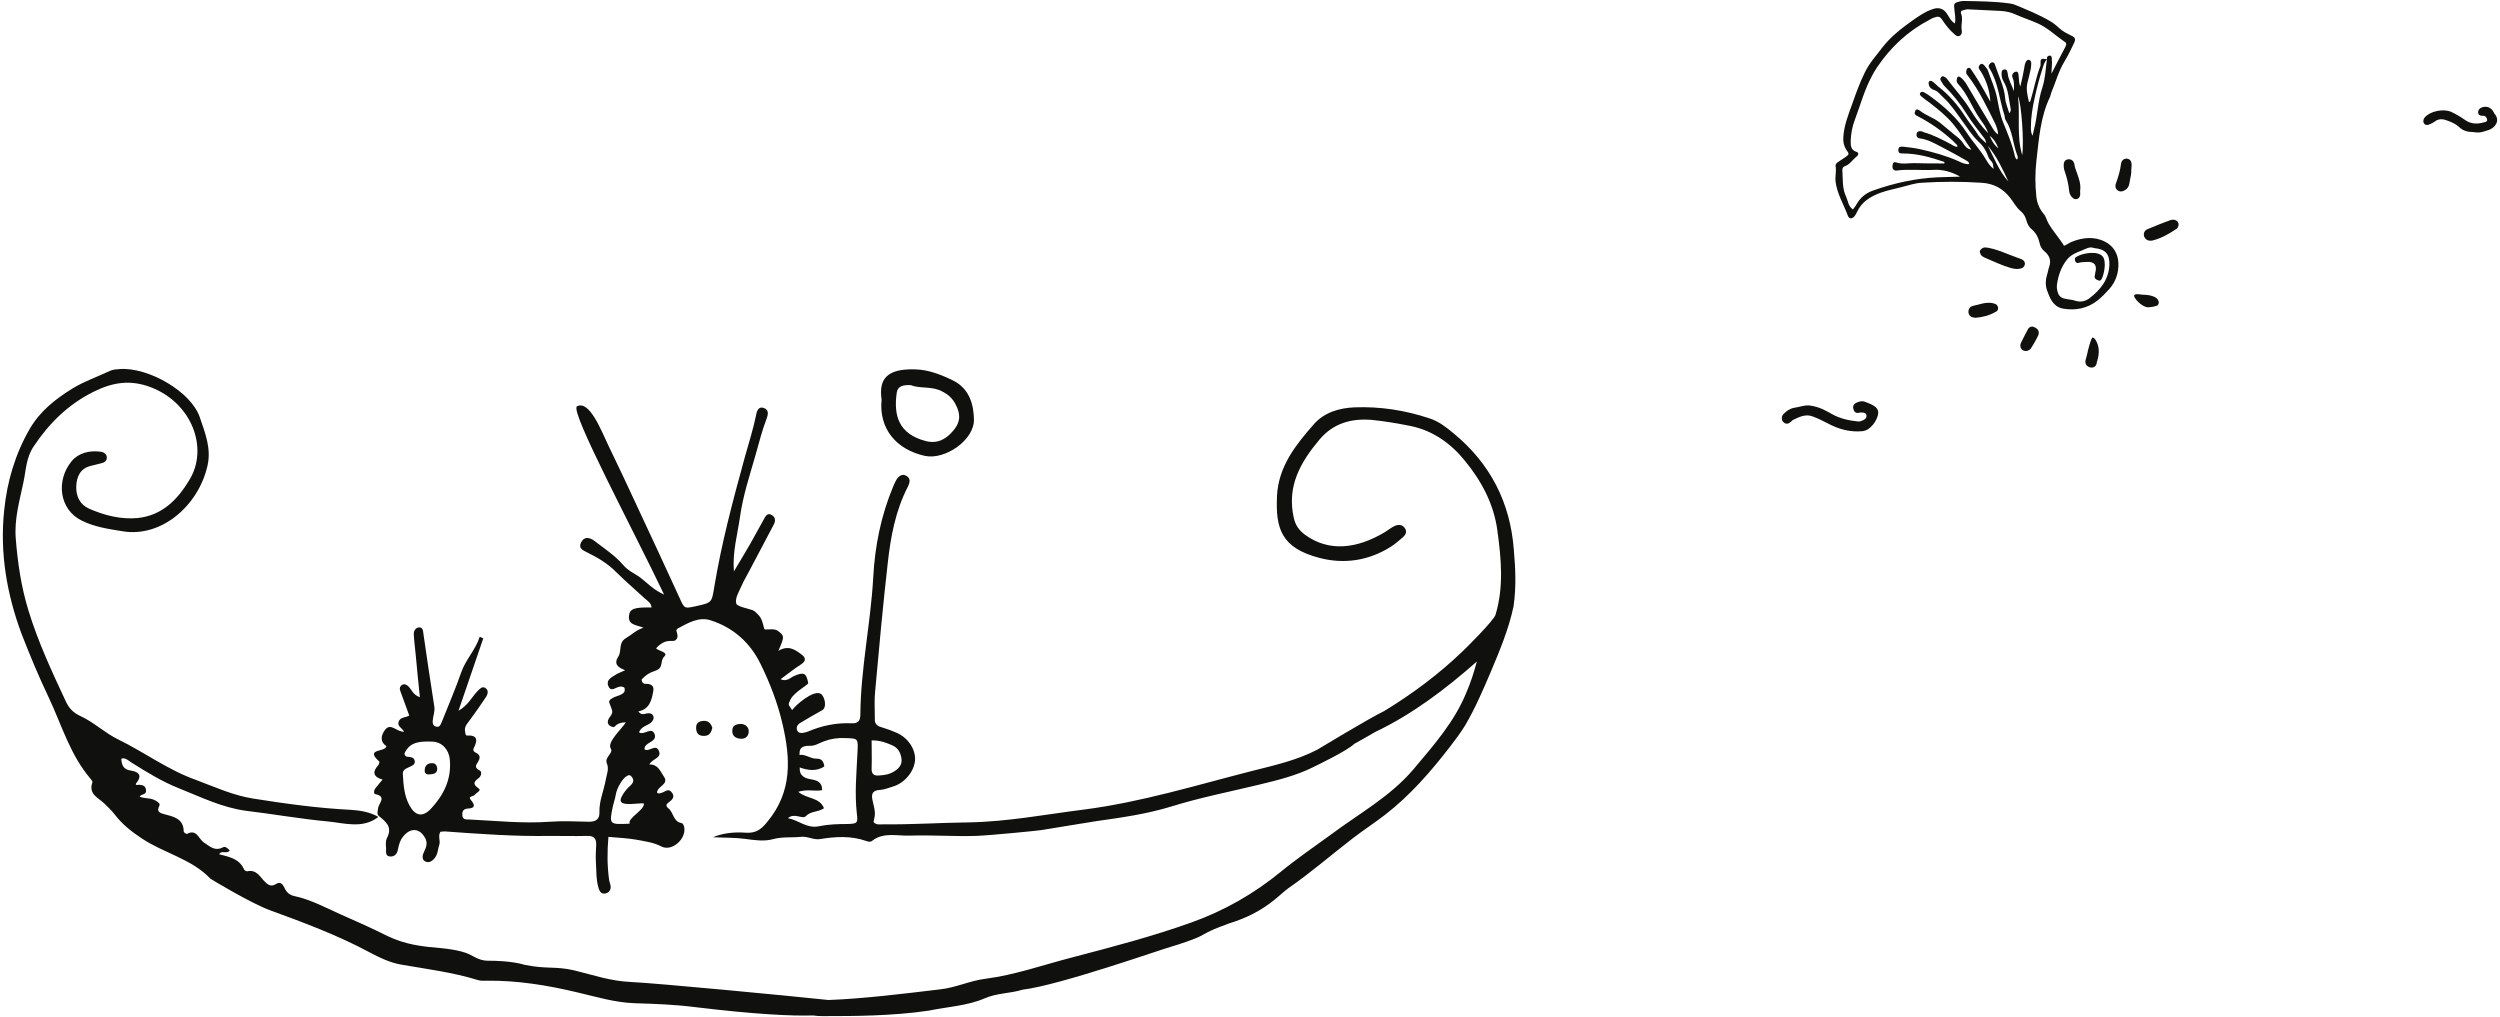
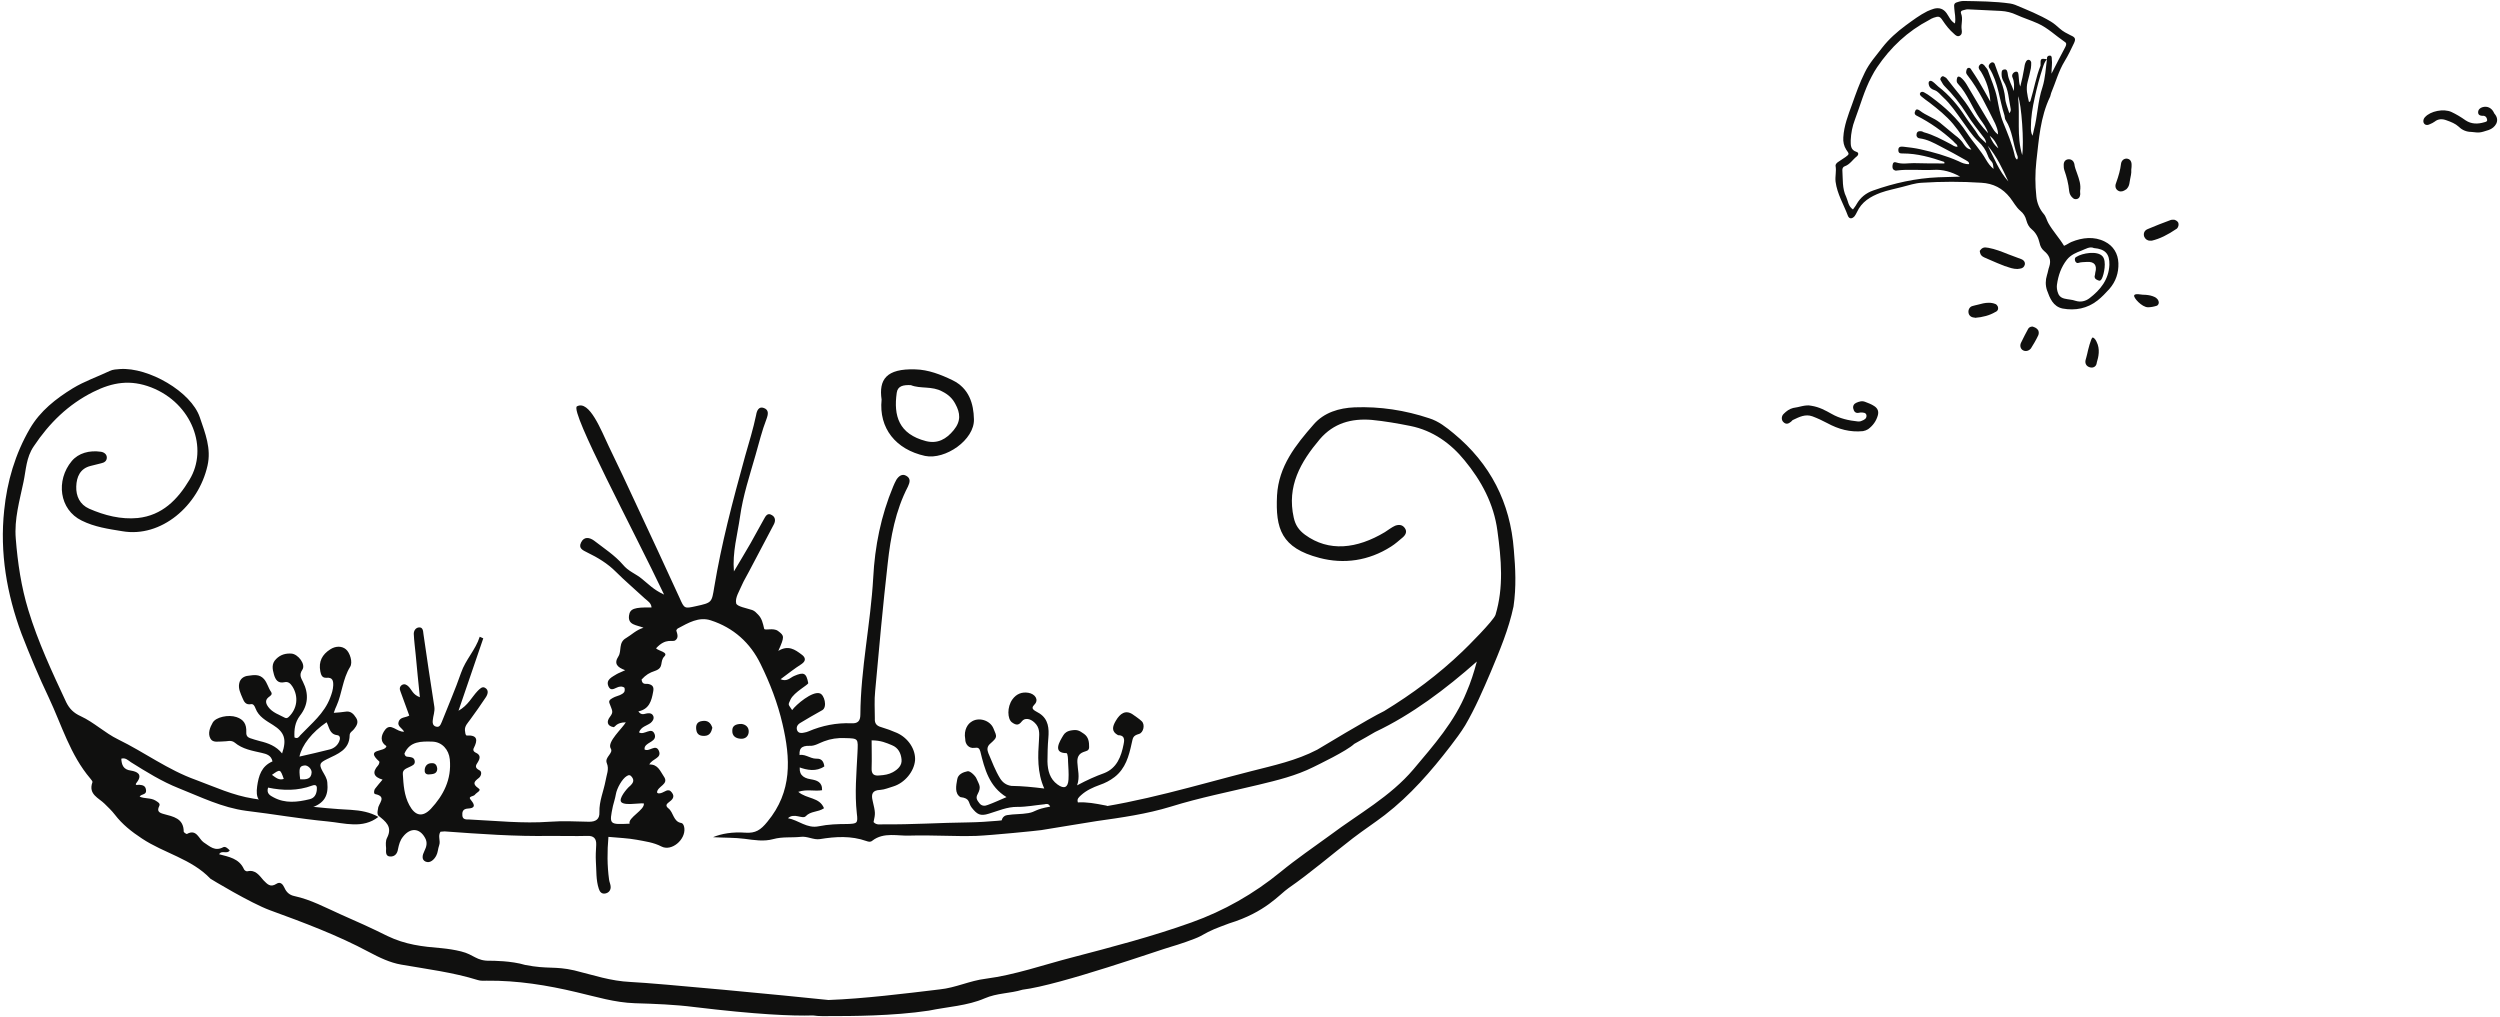
<svg xmlns="http://www.w3.org/2000/svg" width="777" height="316" viewBox="0 0 777 316" fill="none">
  <path d="M117.2 253.7C117.2 253.7 117.2 253.6 117.2 253.7C117.2 253.6 117.2 253.6 117.2 253.7C117.1 253.6 117.1 253.6 117.1 253.6C117.2 253.6 117.2 253.7 117.2 253.7Z" fill="#10100F" />
  <path d="M470.5 170.9C469.4 156.2 463.2 144.1 451.8 134.7C449.5 132.8 447.1 130.9 444.2 130C436.7 127.5 428.9 126.3 421 126.6C416.2 126.8 411.5 128.2 408.3 131.9C402.7 138.3 397.4 144.9 396.9 154C396.4 164.3 398.2 170.3 410.1 173.4C417.7 175.4 425.4 174.3 432.3 169.9C433.6 169.1 434.8 168 436 167C436.9 166.2 437.4 165.2 436.6 164.1C435.8 163 434.7 163 433.6 163.4C432.5 163.9 431.5 164.7 430.4 165.4C421.7 170.6 413 171.6 405.6 166.2C403.7 164.8 402.6 163.2 402.1 160.9C399.9 151.1 404.2 143.6 410.2 136.5C414.5 131.5 420 130 426.3 130.5C430.4 130.9 434.4 131.6 438.4 132.4C445.3 133.8 450.9 137.8 455.2 143.1C460.4 149.4 464.3 156.6 465.4 165C466.6 173.8 467.4 182.5 464.8 191.1C464.2 192.9 455.9 201.2 454.5 202.5C447.1 209.6 438.9 215.7 430.2 221C425.6 223.2 410.1 232.6 409.4 233C402.9 236.4 395.8 237.9 388.8 239.7C371.6 244.1 354.7 249.3 337 251.6C325 253.1 313.2 255.4 301 255.6C292.2 255.7 283.4 256.3 274.6 256.2C273.5 256.2 272.4 256.5 271.5 255.5C272.1 252.7 272.1 252.7 271.2 248.8C270.7 246.7 271.2 245.6 273.6 245.5C275 245.4 276.3 244.8 277.7 244.4C281.2 243.3 284.1 239.8 284.4 236.3C284.6 232.9 282.3 229.4 278.8 227.8C277.2 227.1 275.6 226.5 273.9 226C272.4 225.6 271.8 224.8 271.9 223.3C271.9 220.5 271.7 217.6 272 214.8C273.2 201.5 274.4 188.3 275.9 175.1C276.8 166.9 278.3 158.7 282.2 151.2C282.8 149.9 283.1 148.7 281.7 147.9C280.4 147.1 279.3 148 278.6 149.1C278.2 149.8 277.9 150.5 277.6 151.2C273.8 160.3 271.9 169.8 271.4 179.5C270.6 193.8 267.5 207.8 267.4 222.1C267.4 224.2 266.5 224.9 264.6 224.8C260 224.6 255.5 225.5 251.3 227.3C250.9 227.5 250.4 227.6 249.9 227.7C249.1 227.9 248.2 227.9 247.8 227.1C247.4 226.2 247.7 225.3 248.7 224.7C249.8 224.1 250.8 223.4 251.9 222.8C253.1 222.1 254.4 221.4 255.6 220.7C257.2 219.7 256.2 215.9 254.8 215.5C252.5 214.7 247.4 219 246.2 220.7C245 218.8 244.8 219.3 245.7 217.4C246.8 215.1 251.3 212.8 251.2 212.3C250.6 209.1 249.8 208.8 246.8 210.1C245.6 210.6 244.6 212 242.6 211.1C244.9 209.4 246.9 207.8 249.1 206.4C250.6 205.4 250.4 204.3 249.1 203.4C247.1 201.9 245 200.4 241.9 202.3C243.9 197.8 243.8 197.6 241.8 196.1C240.3 195 237.7 196.1 237.5 195.4C237.1 193.7 236.8 192.2 235.6 191C235 190.4 234.6 189.9 233.8 189.6C232 189 229 188.5 228.8 187.5C228.4 185.8 229.8 183.7 230.6 181.8C231.2 180.4 232.1 179 232.8 177.6C235.4 172.7 237.9 167.9 240.5 163C241.1 161.9 241 160.7 239.9 160.1C238.5 159.2 237.9 160.5 237.4 161.4C236 163.8 234.7 166.4 233.3 168.8C231.6 171.8 229.8 174.7 228.1 177.6C227.6 171.6 229.2 166.2 230 160.6C230.9 154.1 233 147.8 234.8 141.5C235.9 137.7 236.8 133.9 238.2 130.3C238.8 128.7 239 127.4 237.4 126.8C235.8 126.2 235.2 127.7 235 129C234.1 133.3 232.8 137.5 231.6 141.7C229.7 148.6 227.8 155.6 226.1 162.6C224.5 169.2 223.1 175.8 222 182.4C221.2 187.3 221.3 187.3 216.3 188.4C212.7 189.2 212.7 189.2 211.2 185.8C206.8 176.2 202.3 166.5 197.8 156.9C195 150.8 192.1 144.7 189.2 138.7C186.9 133.9 183.2 124.2 179.3 126.3C177.1 127.9 196.9 164.8 206.4 184.8C203.1 183.3 201.4 181.4 199.5 179.9C197.6 178.3 195.3 177.6 193.6 175.5C191.1 172.6 187.7 170.4 184.6 168C183.2 167 181.5 166.7 180.6 168.6C179.7 170.4 181.1 171 182.5 171.7C185.8 173.3 188.8 175.1 191.4 177.7C194.3 180.6 197.4 183.2 200.4 186C201.3 186.8 202.4 187.4 202.5 188.8C197.1 188.7 195.8 189.2 195.5 191.3C195.1 194.3 197.8 194.2 200 195.1C197.7 195.8 196.3 197.3 194.6 198.3C192.1 199.7 193.3 202.3 192.2 204C190.7 206.3 191.9 207.4 194.3 208.3C193.1 208.9 192.4 209.1 191.7 209.5C190.3 210.4 188.2 211.2 189.1 213.3C190 215.3 191.5 213.4 192.8 213.4C193 213.4 193.1 213.4 193.3 213.4C193.6 213.5 194 213.6 194.1 213.8C194.2 214.2 194.2 214.8 194 215.1C193.3 216 192.1 216.2 191.1 216.6C190.3 217 189 217.5 189.4 218.5C190.3 221 190.8 221.2 189.5 222.9C188.6 224.1 188.5 225.6 190.7 226C191.1 226.1 191.5 224.5 194.5 224.5C193.5 226.3 188.6 230.6 189.8 232.6C190.8 234.1 187.8 235.3 188.6 237.2C189.4 239.1 188.5 240.8 188.2 242.7C187.6 245.9 186.2 249 186.3 252.4C186.4 254.6 185.2 255.4 183.1 255.4C179 255.3 174.9 255.1 170.8 255.4C162.5 256 154.2 255.1 145.9 254.7C145 254.7 143.8 254.8 143.7 253.5C143.6 252.4 143.8 251.4 145.4 251.3C147.4 251.2 147.9 250.5 146.4 248.7C145.2 247.4 147.2 247.6 147.6 247C148.1 246.3 149.8 245.7 148.7 245C146.7 243.6 147.4 242.9 148.8 241.8C149.6 241.2 149.9 239.8 149 239.4C147.4 238.6 147.9 237.8 148.5 236.9C149.3 235.6 149.4 234.6 147.8 233.9C147.2 233.6 146.9 233.1 147.3 232.4C148.4 230.2 148.6 228.4 145.1 228.6C144.6 228.6 144.6 227.6 144.5 227C144.4 225.6 145.4 224.7 146.1 223.7C147.8 221.4 149.4 219.1 151 216.7C151.6 215.8 152 214.5 150.8 213.8C149.9 213.2 149.1 214.1 148.4 214.8C146.6 216.7 145.5 219.2 142.5 220.9C145.2 213 147.7 205.7 150.2 198.4C149.8 198.2 149.5 198.1 149.1 197.9C147.8 202 144.7 205 143.3 209.1C141.5 214.3 139.3 219.3 137.3 224.4C136.9 225.3 136.6 226.2 135.4 225.8C134.5 225.5 134.4 224.6 134.5 223.9C134.6 222.5 135.2 221.2 135 219.7C133.8 212.1 132.7 204.6 131.6 197C131.5 196 131.4 194.9 130.2 195C129.2 195.1 128.6 196 128.6 197C128.7 199.2 129 201.4 129.2 203.5C129.6 207.8 130 212 130.5 216.7C128.3 215.9 128 214.4 127 213.4C126.4 212.8 125.7 212.4 124.9 212.9C124.2 213.4 124.1 214.1 124.5 215C125.4 217.4 126.3 219.9 127.2 222.4C126 223.1 124.4 222.8 123.9 224.3C123.4 225.7 124.9 226.2 125.6 227.4C123.3 227.6 121.5 224.5 119.7 226.8C118.4 228.5 118 230.5 120.1 231.9C119.8 233.9 113.2 232.5 117.9 236.7C118 236.8 117.8 237.6 117.5 237.9C115.6 240 116.1 241.5 118.9 242.3C117.9 243.5 117.2 244.3 116.6 245.1C116.2 245.6 116.1 246.7 116.6 246.8C120.4 247.6 117.6 249.7 117.5 251.3C117.4 252 117.1 252.8 117.6 253.5C119.8 255.3 122.1 256.9 120.3 260.4C119.8 261.3 119.9 262.6 120 263.6C120 264.6 119.7 266.1 121.2 266.2C122.7 266.3 123.5 265.3 123.7 263.9C124 262.5 124.3 261.2 125.3 260C127.5 257.2 130.4 257.3 132.1 260.4C132.9 261.8 132.6 263.1 131.9 264.5C131.3 265.7 130.9 267.2 132.3 267.8C133.7 268.4 135 267.1 135.6 265.9C136.1 265 136.1 263.8 136.5 262.7C137 261.3 136 259.9 136.9 258.5C137.3 258.5 137.8 258.4 138.2 258.4C149.2 259.2 160.1 260 171.2 259.8C175 259.8 178.8 259.9 182.5 259.8C184.5 259.7 185.4 260.6 185.3 262.6C185.2 264.3 185.1 266.1 185.2 267.8C185.4 270.6 185.2 273.5 186.1 276.2C186.4 277.2 187 277.9 188.1 277.7C189.2 277.5 189.8 276.7 189.8 275.7C189.8 274.9 189.4 274.2 189.3 273.4C188.7 269 188.7 264.7 189.1 260.1C192.3 260.4 195.2 260.5 197.9 261C200.5 261.5 203.1 261.8 205.6 263.1C208.7 264.7 213.1 261 212.7 257.4C212.6 256.7 212.4 256 211.8 255.8C209.2 255.4 209.4 252.5 207.7 251.2C206.8 250.5 207.1 249.9 207.8 249.4C208.9 248.6 209.9 247.7 208.8 246.3C207.7 244.8 206.6 246.2 205.4 246.5C204.9 246.6 204.5 246.7 204.2 246.3C204.3 244.3 208.1 243.8 206.3 241.3C205.2 239.7 204.5 237.5 201.8 237.6C202.8 235.7 205.7 235.7 204.8 233.4C203.8 231 201.7 233.9 200.3 232.9C200.4 232.6 200.3 232.2 200.5 232C201.3 230.6 204.1 230.4 203.5 228.3C202.6 225.6 200.2 228.7 198.6 227.6C199.3 225.8 201 225.6 202.2 224.7C202.8 224.2 203.3 223.5 203.1 222.7C202.8 221.8 202.1 221.6 201.2 221.7C200.3 221.8 199.4 222.5 198.4 221.1C201.8 220.4 202.5 217.8 203 215C203.3 213.6 202.9 212.9 201.6 212.6C200.8 212.4 199.6 213 199.4 211.2C200.8 209.7 201.8 209.1 203.6 208.5C206.5 207.5 204.9 205.6 206.5 204C207.8 202.7 204.6 202.3 203.9 201.5C207 198.1 209 199.7 209.9 199C211 198.2 210.5 197 210.2 196C210.2 195.8 210.5 195.4 210.7 195.3C213.9 193.6 217.2 191.6 220.9 192.8C228 195.1 233.2 199.8 236.4 206.4C239.3 212.3 241.7 218.5 243.2 225C245.7 235.7 246.3 246 238.5 255.4C236.4 258 234.8 259 231.7 258.8C227.7 258.5 224.2 259.1 221.6 260.2C225.2 260.4 228.3 260.3 231.4 260.7C234.4 261.1 237.4 261.6 240.3 260.8C243.2 260 246 260.4 248.8 260.1C250.9 259.8 252.8 261.1 254.8 260.8C259.7 260 264.5 259.7 269.3 261.4C269.9 261.6 270.5 261.8 271.1 261.3C274.7 258.5 279.1 259.9 282.9 259.7C289.7 259.5 296.6 260 303.4 259.8C308.2 259.6 322.3 258.2 323.6 258C329.3 257.1 335 256.1 340.8 255.2C348.6 254.1 356.4 253 363.9 250.7C372.9 247.9 382.1 246.1 391.2 243.9C397 242.5 402.8 241.1 408.2 238.4C409.6 237.7 418.6 233.4 420.9 231.2C423.6 229.7 425.7 228.5 427.4 227.5C438.8 222.1 449.4 214.1 459 205.6C458.1 209 457.1 212.1 455.8 215.1C452.1 224.3 445.6 231.6 439.3 239.1C432.1 247.6 422.3 252.9 413.5 259.5C408.3 263.3 403 266.9 398 271C389.7 277.8 380.4 283.1 370.3 286.7C358 291.1 345.7 294.3 333.1 297.6C324.2 299.9 315.5 303 306.3 304.2C301.4 304.8 297 307 292.1 307.5C281.3 308.8 268.4 310.4 257.5 310.8C244.2 309.4 204.5 305.6 196 305.2C189.7 304.9 184.6 303.1 178.5 301.6C172.4 300.2 170.3 301.3 163.2 299.9C158.9 298.6 153.1 298.6 152.3 298.6C148 298.7 147.4 296.7 143.3 295.7C141.3 295.2 139.3 294.9 137.3 294.7C131.2 294.2 126 293.6 120.4 290.9C115.6 288.5 110.7 286.3 105.9 284.2C101.2 282.1 96.6 279.6 91.5 278.5C90 278.2 89 277.3 88.4 275.9C87.9 274.8 87.1 273.9 85.9 274.7C84 275.9 83.1 274.8 81.9 273.6C80.6 272.1 79.4 270.2 76.9 270.8C76.6 270.9 75.9 270.5 75.8 270.1C74.3 266.8 71.1 266.3 68.1 265.5C68.9 264.1 70.6 265.6 71.4 264.3C70.8 263.7 70.1 263 69.4 263.3C66.8 264.7 65.3 263.1 63.3 261.8C61.8 260.8 61.1 257.5 58.1 259.2C58 259.3 57.1 258.7 57.1 258.5C57.1 254.3 53.8 253.8 50.9 253C49.4 252.6 48.7 252.1 49.5 250.5C49.9 249.7 49.1 249.3 48.3 248.8C46.8 247.9 45 248.3 43.4 247.6C43.9 246.7 45.5 247.1 45.4 245.7C45.3 244.2 44.4 244 43.2 243.9C43 243.9 41.6 244.3 42.5 243.2C44.5 240.6 42.5 239.8 40.7 239.5C38.3 239.2 37.8 237.7 37.7 235.8C39 235.4 39.8 236.3 40.7 236.9C45.5 239.9 50.3 242.9 55.6 245C62.4 247.7 69 251 76.5 252C84.9 253 93.3 254.5 101.8 255.3C107.1 255.8 112.7 257.7 117.6 253.9C115 252.4 112.1 251.9 109.1 251.7C98.9 251.2 88.8 249.8 78.7 248.2C72.4 247.2 66.8 244.6 60.9 242.4C52.2 239.3 44.9 233.8 36.7 229.8C32.6 227.8 29.2 224.5 25.1 222.6C22.9 221.6 21.6 220.3 20.6 218.3C16.2 208.9 11.8 199.5 8.8 189.6C6.6 182.4 5.5 175 4.9 167.4C4.4 161.3 6.1 155.6 7.3 149.8C8.1 146.1 8.1 142.2 10.5 138.7C15.3 131.5 21.2 125.7 29 121.8C35 118.8 40.5 117.9 47 120.4C59.8 125.4 64.8 139.4 58.9 149.1C55.2 155.3 50.4 160.2 42.8 161C37.6 161.5 32.5 160.2 27.7 158.1C24.8 156.8 23.6 154.2 23.7 151.2C23.8 148.2 24.9 145.6 28.2 144.8C29.3 144.5 30.3 144.3 31.4 144C32.4 143.8 33.2 143.3 33.2 142.2C33.2 141.1 32.2 140.5 31.3 140.4C27.8 139.9 24.4 140.8 22.3 143.3C17.3 149.3 18.4 158.4 25.4 161.8C29.4 163.8 33.7 164.4 38 165.1C50.1 167.2 61.7 157.2 64.5 144.7C65.7 139.4 63.8 134.7 62.1 129.7C59.4 121.7 46.1 114.1 37.3 114.7C36.2 114.8 35.1 114.8 34.1 115.3C30.3 117.1 26.2 118.5 22.6 120.7C17.4 123.9 12.5 127.7 9.3 133.2C4.7 141.1 2.2 149.7 1.3 158.6C-0.1 171.8 2.1 184.6 6.7 197C9.3 203.7 12.1 210.4 15.2 216.9C19.2 225.4 21.8 234.6 28.1 242C28.4 242.4 28.9 242.9 28.7 243.2C27.4 246.9 30.7 248 32.5 249.8C33.6 250.9 34.7 251.9 35.7 253.2C38 256.2 40.9 258.5 44.1 260.6C51 265.2 59.5 266.9 65.4 273.1C65.5 273.2 77.9 280.7 83.9 282.9C94.3 286.7 104.8 290.6 114.7 295.9C117.9 297.6 121.2 299.2 124.7 299.8C132.7 301.2 140.8 302.2 148.5 304.6C149.4 304.9 150.4 304.8 151.3 304.8C160.8 304.7 170.1 306.2 179.3 308.4C185.3 309.8 191.1 311.6 197.3 311.8C203.7 312 209.6 312.2 215.9 313C235 315.3 246.1 315.8 252.7 315.6C254.6 315.9 256.5 315.8 258.5 315.8C264 315.8 277.5 315.8 288.7 314.1C294.5 312.9 300.7 312.6 306 310.3C309.9 308.6 313.9 308.8 317.8 307.6C329.4 306.2 361.1 295 364.1 294.2C365.9 293.7 371.3 291.9 373 291C376.9 288.8 377.8 288.6 382 287C393.4 283.5 397.6 278 400.5 276C407.3 271.3 414 265.5 420.5 260.5C423.9 257.9 427 255.9 430.4 253.3C438.3 247.2 444.8 239.7 450.8 231.9C452.4 229.8 454 227.7 455.4 225.4C458.5 220.1 460.9 214.5 463.3 208.9C466.1 202.2 468.9 195.6 470.4 188.5C471.3 182.4 471 176.6 470.5 170.9ZM133.9 251.4C131.3 254.1 129 253.6 127.2 250.2C125.6 247.2 125.4 243.9 125.2 240.6C125.1 239.2 126.2 238.9 127.2 238.4C128 238 129.1 237.7 128.9 236.5C128.7 235.3 127.6 235.3 126.7 235.2C126.2 235.2 125.8 234.9 125.7 234.2C127.4 230.3 131 230.4 134.4 230.5C137.4 230.6 139.5 233 139.8 236C140.4 242.3 137.8 247.2 133.9 251.4ZM192.9 248.8C193 250.7 198.7 249.5 200.1 249.7C200.5 251.7 195 254.2 195.7 256C189.3 256.3 189.3 256.3 190.5 250.5C190.8 249.3 191.2 248.1 191.4 246.9C191.7 245 193.4 242 194.8 241.2C195.4 240.8 195.9 240.8 196.4 241.5C197.3 242.7 196.6 243.5 195.8 244.3C195.5 244.4 192.8 247.3 192.9 248.8ZM266.5 234C266.2 240.3 265.6 246.5 266.3 252.8C266.7 255.9 266.4 256 263.4 256.1C260.4 256.1 257.4 256.2 254.5 256.8C250.8 257.6 248.2 254.9 244.9 254.3C246.8 252.5 249.4 254.7 250.4 253.7C252 252 254.2 252.5 256.1 251.2C254.7 247.7 250.8 248.4 248.1 246.1C250.8 245.2 253.1 246 255.5 245.6C255.6 243 253.8 242.5 252 242.2C249.3 241.8 248.1 240.4 248.7 237.7C248.8 236.9 248.8 236.1 248.6 235.4C248.2 232.9 248.8 231.7 251.7 231.8C253.2 231.9 254.7 230.9 256.1 230.4C258.2 229.6 260.3 229.3 262.6 229.4C266.9 229.5 266.7 229.5 266.5 234ZM270.9 230.1C273.8 230.1 275.5 230.9 277.2 231.6C279.2 232.4 280 234.1 280.2 236C280.4 237.9 279.1 239.1 277.5 240C276.2 240.7 274.9 240.9 273.4 241C271.7 241.2 270.8 240.7 270.9 238.7C271 235.9 270.9 233.1 270.9 230.1Z" fill="#10100F" />
  <path d="M274 124.2C273.1 118 275.4 114.5 284.5 114.8C288.5 114.9 292.4 116.4 296.1 118.2C301.2 120.7 302.6 125.5 302.7 130.3C302.9 136.7 293.8 143 287.5 141.7C278.4 139.7 273.1 133.1 274 124.2ZM283.1 119.7C280.8 119.6 279 119.9 278.7 122.1C277.7 129.2 279.3 134.9 287.8 137.1C291.4 138 294.1 136.5 296.4 133.7C298.7 130.9 298.5 128.4 296.9 125.5C296 123.8 294.7 122.6 292.9 121.7C289.7 119.9 286 120.9 283.1 119.7Z" fill="#10100F" />
  <path d="M221.4 226.2C221.1 227.5 220.6 228.6 219.1 228.7C217.7 228.8 216.6 228.4 216.4 226.8C216.2 225.4 216.6 224.3 218.2 224.1C219.9 223.8 220.9 224.6 221.4 226.2Z" fill="#10100F" />
  <path d="M230.4 225C231.6 225.1 232.8 225.9 232.7 227.5C232.6 228.9 231.6 229.7 230.2 229.6C228.6 229.5 227.5 228.7 227.6 227C227.6 225.7 228.5 225 230.4 225Z" fill="#10100F" />
  <path d="M256.2 238.2C253.7 239.9 250.9 239.4 248.2 238.4C247.3 238.1 246.7 237.2 246.7 236.2C246.7 235.7 247.3 235.1 247.8 234.9C249.9 233.9 251.6 235.8 253.7 235.8C255.3 235.7 256 236.6 256.2 238.2Z" fill="#10100F" />
  <path d="M135.9 239C135.8 240.6 134.5 240.6 133.2 240.7C132.2 240.7 131.9 240 132 239.2C132.1 238 132.9 237.2 134.1 237.2C135.2 237.1 135.8 237.7 135.9 239Z" fill="#10100F" />
+   <path d="M322.927 229.753C322.569 234.949 322.312 240.047 324.556 245.072C321.061 244.633 317.664 244.295 314.364 244.258C312.767 244.04 311.676 243.228 310.889 242.019C309.317 239.501 308.347 236.79 307.178 234.077C306.789 233.073 306.7 232.072 307.71 231.183C310.033 229.109 309.933 229.108 308.764 226.394C307.693 223.782 304.004 222.741 301.785 224.416C300.952 224.93 299.429 226.716 300 229.753C299.983 231.253 301.092 232.709 302.896 232.429C303.998 232.242 304.395 232.546 304.683 233.549C306.022 239.065 307.461 244.481 312.825 247.741C310.715 248.618 308.905 249.497 306.998 250.176C306.093 250.566 305.093 250.555 304.403 249.647C303.812 248.841 303.12 248.133 303.835 246.841C305.06 244.554 304.377 244.01 303.5 242C303.209 241.197 301.517 239.514 300.714 239.705C299.311 239.99 297.718 240.658 297.5 242.256C297.18 244.053 296.612 246.62 298.5 247.741C301.671 248.103 300.817 249.487 302 251C303.676 253.119 304.658 253.75 307.368 252.881C310.277 252.013 312.992 250.743 316.192 250.779C318.991 250.81 321.798 250.242 324.601 249.973C325.102 249.878 325.905 249.587 326.393 250.693C321.566 251.542 321.964 252.302 319.641 252.709C317.318 253.117 315.238 252.96 313.033 253.335C311.631 253.52 310.914 255.012 311.5 256.318C312.084 257.725 312.697 256.791 313.5 256.5C314.002 256.306 314.802 256.155 315.403 256.062C319.812 255.311 324.216 254.96 328.626 254.11C332.834 253.357 337.282 251.715 341.673 252.564C342.072 252.668 342.573 252.574 343.073 252.579C343.873 252.588 344.576 252.296 344.685 251.497C344.795 250.512 344.019 250.393 343.327 250.286L343.299 250.282C340.505 249.751 337.81 249.22 335.008 249.389C334.621 248.285 335.326 247.793 335.933 247.199C337.651 245.618 339.66 244.741 341.769 243.964C343.476 243.383 344.985 242.6 346.397 241.516C349.827 238.854 350.87 234.965 351.714 231.075C352.133 229.379 351.993 228.687 354 228.109C355.404 227.725 355.981 225.122 354.792 224.109C354.199 223.502 352.694 222.508 352 222C349.816 220.576 348.118 221.734 346.792 224.019C345.671 225.907 345.412 227.377 347.5 228.5C350 228.5 349.319 230.648 349.211 231.347C348.468 235.139 347.128 238.724 343.211 240.28C340.5 241.25 337.886 242.421 334.767 244.086C335.698 241.396 334.922 239.188 334.847 236.987C334.764 235.486 335.177 234.29 336.784 233.708C337.487 233.416 338.487 233.427 338.5 232.227C338.518 230.627 338.335 229.125 336.946 228.109C335.359 226.992 334.803 226.72 333 227C331.643 227.211 330.916 227.808 330.5 228.5C329.351 230.408 327 234.077 331.5 234.077C331.898 234.282 331.957 236.054 331.95 236.654C332.03 238.455 332.209 240.357 332.088 242.256C331.96 244.755 330.753 245.341 328.67 243.818C326.289 242.091 325.618 239.484 325.55 236.683C325.578 234.183 325.604 231.783 325.832 229.285C326.064 226.488 325.896 223.586 323.116 221.755C321.925 220.941 319.97 220.5 321.485 219C323 217.5 321.685 215.638 319.588 215.315C317.591 214.992 315.884 215.673 314.665 217.36C312.938 219.741 313.097 223.464 314.5 224.5C315.903 225.536 316.677 225.386 317.589 224.193C318.5 223 320.199 223.322 321.485 224.536C323.163 226.051 323.049 227.844 322.928 229.736L322.927 229.753Z" fill="#10100F" />
+   <path d="M103.735 221.552C105.169 221.437 106.201 221.38 107.234 221.208C108.955 220.864 109.872 221.839 110.675 223.101C111.536 224.42 110.905 225.51 110.044 226.6C109.585 227.231 108.668 227.576 108.668 228.551C108.61 233.083 104.882 234.345 101.728 235.894C99.433 237.041 99.032 237.443 100.236 239.68C100.867 240.828 101.613 241.86 101.728 243.18C102.129 247.195 100.925 249.777 96.221 251.211C92.206 252.473 87.905 252.244 83.832 250.752C80.334 249.49 79.416 247.999 79.932 244.327C80.391 241.114 81.251 238.131 84.693 236.64C84.291 234.747 82.857 234.345 81.366 234.001C78.383 233.312 75.401 232.853 72.935 230.788C71.787 229.87 70.468 230.501 69.206 230.444C67.887 230.444 66.166 230.903 65.421 229.584C64.503 227.977 65.249 226.084 66.109 224.593C67.084 222.871 70.984 222.011 73.508 222.871C75.688 223.617 76.663 224.994 76.548 227.576C76.491 228.666 76.95 229.125 77.695 229.411C78.67 229.756 79.703 230.042 80.735 230.329C83.374 230.96 85.84 231.878 87.675 234.173C89.166 229.756 88.421 227.576 84.865 225.338C82.685 223.961 80.391 222.757 79.416 220.175C79.186 219.544 78.785 218.684 77.982 218.856C76.433 219.143 75.86 218.167 75.401 217.02C74.77 215.528 73.967 213.979 74.368 212.316C74.655 210.939 75.802 210.136 77.179 210.021C78.9 209.792 80.62 209.447 82.054 211.054C83.087 212.258 83.374 213.807 84.234 215.012C84.807 215.873 84.004 216.274 83.488 216.676C82.284 217.651 82.628 218.684 83.374 219.716C84.693 221.495 86.757 222.126 88.593 223.101C89.052 223.33 89.453 223.101 89.797 222.757C92.379 220.233 92.837 216.561 90.945 213.463C90.314 212.488 89.625 211.742 88.421 212.029C86.356 212.488 85.61 211.226 85.151 209.677C84.693 208.013 84.291 206.292 85.84 204.801C87.216 203.424 88.822 203.022 90.6 203.137C92.665 203.309 95.074 206.464 93.984 208.128C92.837 209.792 93.64 210.824 94.156 211.914C96.049 215.643 95.763 219.2 93.239 222.413C91.633 224.535 91.403 226.772 91.518 229.182C92.55 229.756 92.952 228.952 93.353 228.494C96.795 224.879 100.81 221.724 102.645 216.79C103.104 215.586 103.506 214.381 103.563 213.062C103.62 211.627 103.391 210.48 101.498 210.652C100.122 210.767 99.778 209.792 99.548 208.644C98.975 205.604 100.122 203.424 102.645 201.817C104.309 200.728 106.259 200.728 107.521 201.817C108.725 202.793 109.758 205.891 108.782 207.325C106.488 211.054 106.316 215.528 104.595 219.372C104.309 219.888 104.137 220.462 103.735 221.552ZM93.067 235.148C96.279 234.402 99.433 233.714 102.531 232.911C103.792 232.567 104.825 231.763 105.398 230.501C105.8 229.641 105.8 228.608 104.825 228.494C102.359 228.207 102.359 225.969 101.498 224.478C96.967 227.576 93.812 231.591 93.067 235.148ZM83.316 244.786C82.743 246.622 83.947 247.253 85.037 247.826C88.65 249.777 92.436 249.318 96.221 248.4C97.655 248.056 98.286 247.023 98.458 245.589C98.573 244.499 98.458 243.639 97.024 244.155C92.55 245.819 87.962 245.761 83.316 244.786ZM93.296 242.204C95.246 242.319 96.738 242.147 96.852 240.082C96.91 238.992 95.648 237.787 94.673 237.902C93.067 238.074 92.837 238.705 93.296 242.204ZM88.191 242.09C87.102 238.992 87.102 238.992 84.521 240.828C85.668 241.631 86.643 242.606 88.191 242.09Z" fill="#10100F" />
  <path d="M562.9 126.1C565.5 126.5 567.4 127.6 569.2 128.6C571.8 130.1 574.6 130.7 577.5 131C577.9 131 578.2 131 578.6 130.8C579.4 130.5 580.2 130.1 580.1 129.1C580 128.2 579 128.2 578.3 128.2C578.1 128.2 577.9 128.3 577.7 128.3C576.7 128.5 576.2 127.9 576 127C575.8 126.2 576.2 125.5 576.9 125.2C577.8 124.8 578.7 124.5 579.7 124.9C580.7 125.3 581.6 125.6 582.5 126.2C583.6 126.9 584 127.9 583.6 129.2C583.1 130.9 582.1 132.3 580.6 133.4C580.1 133.7 579.6 133.9 579 134C575 134.4 571.4 133.4 567.9 131.5C566.4 130.7 564.9 130 563.3 129.4C561.1 128.6 559.2 129.6 557.3 130.5C557 130.6 556.9 130.9 556.6 131.1C555.9 131.7 555.1 132 554.3 131.2C553.6 130.6 553.6 129.3 554.4 128.6C555.2 127.8 556.1 127.1 557.3 126.8C559.1 126.6 561.1 125.7 562.9 126.1Z" fill="#10100F" />
  <path d="M768.1 41C766.7 41 765.3 40.5 764.2 39.4C763.1 38.4 761.8 37.9 760.4 37.4C759.1 36.9 757.8 36.9 756.7 37.8C756.3 38.1 755.7 38.4 755.2 38.6C754.6 38.9 754 39 753.5 38.5C753 38 753.1 37 753.7 36.4C755.4 34.5 759.5 33.7 761.9 34.8C763.4 35.5 764.9 36.4 766.3 37.4C768.1 38.6 770.1 38.6 772.1 38C772.5 37.9 773.1 37.8 773 37.2C772.9 36.6 772.6 36.1 772 36C771.9 36 771.8 36 771.6 36C770.8 36 770.2 35.7 770.2 34.9C770.2 34.1 770.8 33.5 771.6 33.3C773 32.9 774.3 33.5 775 34.8C775.1 35.1 775.3 35.4 775.5 35.6C777 37.6 775.5 39.7 773.5 40.4C770.7 41.3 770.7 41.3 768.1 41Z" fill="#10100F" />
  <path d="M607.6 7.3C607.9 5.5 607.5 4.2 607.4 2.7C607.2 1.1 607.4 0.9 608.9 0.5C609.3 0.4 609.8 0.3 610.2 0.3C615.1 0.4 619.9 0.4 624.8 1.1C625.3 1.2 625.8 1.3 626.3 1.5C630.1 3.1 633.9 4.6 637.4 6.7C638.4 7.3 639.3 8.1 640.2 8.9C641.2 9.8 642.4 10.4 643.6 11C645 11.6 645.2 12.1 644.6 13.4C643.7 15.3 642.8 17.2 641.7 19C639.8 22.1 638.9 25.6 637.5 28.9C637.4 29.2 637.3 29.6 637.2 30C634.1 36.4 633.7 43.3 632.9 50.1C632.5 53.8 632.5 57.4 632.9 61.1C633.1 63.1 633.9 65 635.2 66.5C635.9 67.3 636.1 68.4 636.6 69.3C638 71.8 640 73.9 641.5 76.4C642.3 76.1 643.1 75.5 643.8 75.2C647.2 73.8 650.9 73.4 654.2 75.1C656.8 76.4 658.3 78.8 658.4 81.8C658.5 84.8 657.6 87.5 655.6 89.8C654.4 91.1 653.3 92.3 651.9 93.4C648.7 95.9 645 96.6 641.1 95.9C638.1 95.3 637.1 92.7 636.2 90.2C635.7 88.7 635.7 87.1 636.2 85.5C636.5 84.6 636.6 83.7 636.9 82.9C637.6 80.8 636.9 79.3 635.3 78C634.5 77.3 634.1 76.5 633.9 75.5C633.5 73.8 632.8 72.4 631.5 71.3C630.6 70.6 630.1 69.6 629.8 68.5C629.5 67.3 628.9 66.3 627.9 65.5C626.6 64.4 625.8 62.8 624.7 61.4C622.4 58.5 619.5 57 615.8 56.8C609.6 56.4 603.5 56.4 597.3 56.8C595.2 56.9 593.2 57.6 591.2 58.1C589 58.7 586.7 59.1 584.5 59.9C581.3 61.1 578.6 62.7 577.1 66C576.9 66.4 576.7 66.8 576.4 67.2C575.6 68.1 574.7 68.1 574.3 67C573 63.5 571 60.3 570.5 56.5C570.3 54.8 570.8 53.2 570.5 51.6C570.4 51 571 50.5 571.5 50.2C572.2 49.7 572.9 49.3 573.6 48.8C574.8 47.9 574.8 47.9 573.8 46.5C573.1 45.4 572.8 44.1 572.9 42.7C573.1 39.1 574.4 35.8 575.6 32.5C576.8 29.1 578 25.7 579.6 22.5C581 19.6 583.1 17.3 585 14.8C587.1 12.1 589.6 9.9 592.3 7.9C594.5 6.3 596.6 4.7 599 3.5C599.7 3.2 600.4 2.9 601.1 2.7C602.7 2.3 604 2.7 605 4.1C605.8 5.2 606.2 6.5 607.6 7.3ZM636.2 18.4C636.1 17.7 636.5 17.2 637.2 17.3C637.7 17.3 637.7 18 637.7 18.4C637.9 19.7 637.6 21.1 637.6 22.9C639.2 19.8 640.5 17.2 641.9 14.6C642.2 14 642.4 13.4 641.7 13C638.9 11.1 636.5 8.7 633.4 7.3C631.2 6.3 628.9 5.6 626.7 4.6C625.2 3.9 623.6 3.5 621.9 3.4C618.5 3.2 615 3.1 611.6 2.9C611 2.9 610.6 3.1 610.1 3.2C609.5 3.3 609.3 3.7 609.5 4.2C610.2 5.9 609.4 7.6 609.7 9.3C609.8 10 609.8 10.7 609.1 11.1C608.4 11.5 607.8 11 607.3 10.5C605.9 9.3 604.8 7.9 603.8 6.4C602.9 5 602.5 5 601 5.5C600.5 5.7 600 5.9 599.6 6.2C592.9 9.7 587.6 14.7 583.4 20.9C582.8 21.8 582.2 22.8 581.7 23.8C579.4 28.1 578.2 32.7 576.5 37.2C575.7 39.3 575.3 41.4 575.2 43.6C575.2 45.1 575.1 46.6 577 47.2C577.7 47.4 577.7 48.1 577.1 48.6C575.8 49.6 575 51.1 573.3 51.7C572.9 51.8 572.6 52.3 572.6 52.8C572.8 55.6 572.5 58.6 573.8 61.2C574.4 62.5 574.4 64.1 575.9 65.1C576.3 64.5 576.7 64.1 577 63.5C578.2 61.4 579.9 60 582.2 59.2C588.7 56.9 595.4 55.4 602.4 55.1C604.7 55 607 55 609.2 54.9C606.6 53.4 603.7 52.6 600.9 52.8C597.1 53 593.3 52.5 589.5 53C589.4 53 589.2 53.1 589.1 53C588.2 52.8 588.1 52.1 588.2 51.4C588.3 50.7 588.5 50.2 589.4 50.5C591.2 51.1 593 50.7 594.8 50.7C598 50.8 601.2 50.8 604.3 50.8C604.4 50.5 604.3 50.4 604.2 50.3C600.1 48.9 595.9 47.7 591.5 47.7C590.6 47.7 590 47.7 590 46.6C590 45.6 590.7 45.5 591.6 45.6C593.4 45.8 595.1 46 596.9 46.4C600.9 47.3 604.9 48.4 608.7 50.1C609.7 50.6 610.8 51.1 612 51C612 50.2 611.4 50.1 611 49.8C608.4 48.3 605.8 46.9 603.1 45.5C601 44.4 599 43.3 596.6 43C595.8 42.9 595.5 42.2 595.7 41.5C595.9 40.8 596.5 40.7 597.1 40.8C597.4 40.8 597.7 41 597.9 41.1C600.9 41.9 603.6 43.4 606.3 44.8C606.9 45.1 607.5 45.7 608.4 45.6C608.3 45.3 608.3 45 608.1 44.9C607.7 44.5 607.3 44.2 607 43.8C603.6 40.7 599.9 38.1 595.8 36C594.9 35.6 595 35 595.3 34.4C595.6 33.7 596.3 34.1 596.7 34.4C598.6 35.9 601 36.6 602.9 38.1C604.5 39.4 606 40.7 607.6 42C608.7 42.8 609.7 43.7 610.4 44.9C610.9 45.6 611.4 46.3 612.7 46.5C610.7 43.7 609.1 41 607 38.5C604.9 36 602.3 33.9 599.7 31.9C598.9 31.3 598 30.7 597.2 30C596.9 29.7 596.5 29.4 596.8 28.9C597.1 28.4 597.6 28.5 598 28.7C598.8 29.1 599.5 29.6 600.3 30.2C604.5 33.3 608.4 36.8 611.3 41.3C613.2 44.2 615.6 46.7 617.3 49.7C617.9 50.7 618.6 51.7 619.6 52.5C619.4 50.7 619.4 50.7 618.8 50C618.3 49.5 618 48.9 617.8 48.3C617.2 46.6 616.2 45.2 614.9 44C612.9 42.1 611.4 39.7 609.8 37.5C608 35 606.3 32.4 603.9 30.2C603 29.4 602.4 28.4 601.2 28C600.5 27.8 599.7 27.3 599.5 26.4C599.4 26 599.3 25.5 599.7 25.2C600.1 25 600.4 25.2 600.7 25.4C601.3 25.8 601.8 26.4 602.4 26.9C605.8 29.5 608.6 32.8 610.9 36.4C612.2 38.4 613.7 40.1 614.9 42.1C615.5 43 616.5 43.7 617.3 44.5C617.2 43.8 617 43.3 616.6 42.8C614.8 40.4 612.9 38.1 611.3 35.5C609.3 32.3 607 29.4 604.3 26.7C603.8 26.2 603.6 25.6 603.2 25C602.9 24.7 603.1 24.3 603.3 24C603.7 23.5 604.1 23.7 604.5 24C604.8 24.1 605 24.3 605.2 24.6C607.6 27.8 610.4 30.8 612.5 34.3C614 36.8 615.8 39.2 617.9 41.4C617.4 39.7 616.4 38.4 615.4 37C612.9 33.4 611.5 29.2 608.5 26C608.1 25.6 608.1 25.1 608.2 24.5C608.3 23.8 608.7 23.6 609.3 24C610.1 24.6 610.7 25.4 611.2 26.2C613.8 30.7 616.5 35.1 619.1 39.5C619.6 40.3 620 41.1 621 41.8C621 40.4 620.5 39.4 620.1 38.4C617.5 33.2 615.1 28 611.5 23.4C611.2 23 611 22.7 611.1 22.2C611.2 21.8 611.2 21.2 611.8 21.1C612.2 21 612.5 21.3 612.7 21.7C613.4 22.8 614.2 23.9 614.9 25.1C616.2 27.3 617.4 29.4 618.6 31.6C618.4 28.2 617.4 25.1 615.7 22.3C615.5 22 615.2 21.7 615.1 21.4C614.8 20.8 615.1 20.3 615.5 20C616 19.6 616.4 20 616.8 20.4C617.1 20.9 617.6 21.3 617.8 21.8C618.8 24.7 620.1 27.5 620.7 30.5C621.2 33.1 621.6 35.6 622.6 38.1C623.9 41.3 625.3 44.6 626.1 48C626.2 48.5 626.3 49.2 626.9 49.6C627.3 49.1 627.1 48.6 626.9 48.1C625.6 44.6 625.5 40.7 623.4 37.4C623.1 37 623.1 36.4 623 35.9C621.4 31 621.1 25.7 618.3 21.2C617.8 20.5 618.3 19.8 618.8 19.5C619.5 19.1 620 19.7 620.1 20.3C621.2 23.7 622.9 26.9 623.2 30.5C623.3 32 624 33.5 624.5 35.2C625 34.6 625 34.1 624.9 33.7C624.3 30.9 624.3 27.9 622.7 25.3C622.3 24.6 622.1 23.9 622.1 23.2C622.1 22.5 622 21.7 622.9 21.6C623.8 21.4 623.9 22.3 624 22.9C624.2 24.8 625.3 26.5 625.9 28.3C626 26.9 626.1 25.5 625.5 24.1C625.1 23.3 625.7 22.5 626.4 22.3C627.4 22.1 627.3 23 627.4 23.7C627.5 24.8 627.5 25.9 627.9 26.9C628.4 25 628.8 23.1 629.1 21.3C629.2 20.6 629.3 19.8 629.7 19.1C629.9 18.8 630.2 18.5 630.6 18.6C631 18.7 631.2 19 631.3 19.4C631.3 20 631.3 20.6 631.2 21.2C630.9 22.6 630.6 24 630.2 25.4C629.6 27.6 630.1 29.6 630.6 31.7C631 31.6 631.1 31.4 631.1 31.2C632.2 27.6 632.8 23.9 634.2 20.4C634.2 18.2 634.1 18.1 636.2 18.4C635.5 19.1 635.2 20.1 634.9 21C633.9 24.1 633.1 27.1 632.4 30.3C631.7 33.4 631.2 36.4 631.2 39.6C631.2 40.4 631.2 41.2 631.7 42.2C631.9 41.5 632 41 632.1 40.5C633.3 36.1 633.3 31.5 634.8 27.1C635.7 24.2 635.8 21.2 636.2 18.4ZM650.8 77.1C649.5 76.5 648.2 77.4 646.9 77.9C645.3 78.5 643.6 79.2 642.4 80.7C640.6 83 639.7 85.6 639.3 88.5C639.2 89.2 639.3 90 639.5 90.7C639.8 91.8 640.4 92.5 641.6 92.8C642.8 93.1 644 93.1 645.1 93.5C646.7 94 648.2 93.6 649.4 92.7C652.8 90.1 655.4 86.9 655.6 82.3C655.7 78.9 654.3 77.4 650.8 77.1ZM628.5 48.2C629.1 44.4 628.3 32.3 627.2 29.9C627.9 36.3 626.7 42.2 628.5 48.2ZM624.2 56.4C622.4 52.5 620.6 48.6 617.8 45.3C619.8 49.1 621.3 53.2 624.2 56.4ZM618.4 42.2C619 43.7 619.8 45.1 621.1 46.1C620.5 44.5 619.7 43.2 618.4 42.2Z" fill="#10100F" />
  <path d="M627 83.6C625.7 83.6 624.6 83.2 623.5 82.8L623.1 82.7C621.5 82.1 619.9 81.4 618.3 80.7C617.8 80.5 617.2 80.2 616.7 80C616 79.7 615.5 79.2 615.4 78.5L615.3 78L615.6 77.6C616 77.1 616.5 76.9 617 76.9C617.3 76.9 617.6 77 617.8 77H617.9C620.1 77.4 622.1 78.2 624.1 79C625.4 79.5 626.8 80 628.1 80.5C629 80.8 629.5 81.5 629.3 82.3C629.1 83 628.6 83.4 627.8 83.5C627.5 83.5 627.3 83.6 627 83.6Z" fill="#10100F" />
  <path d="M668.2 74.8C667.4 74.8 666.7 74.3 666.4 73.5C666.1 72.5 666.5 71.6 667.5 71.2C669.8 70.2 672.2 69.3 674.6 68.4C674.8 68.3 675 68.3 675.2 68.3C675.3 68.3 675.4 68.3 675.4 68.3H675.6H675.8C676.4 68.5 676.8 68.8 677 69.2C677.1 69.5 677.2 70 676.9 70.6C676.8 70.7 676.7 71 676.5 71.1C673.7 73 671.3 74.2 668.8 74.8C668.6 74.8 668.4 74.8 668.2 74.8Z" fill="#10100F" />
  <path d="M645.2 61.9C644.8 61.9 644.5 61.8 644.2 61.5C643.6 61 643.2 60.3 643.1 59.4C642.9 57.1 642.3 54.9 641.6 52.9C641.4 52.3 641.4 51.7 641.4 51.2C641.4 50 642.2 49.5 643 49.5C643.9 49.5 644.5 50.1 644.7 50.9C644.8 51.9 645.2 52.9 645.6 54C646.2 55.7 646.8 57.4 646.5 59.3C646.5 59.4 646.5 59.5 646.5 59.7C646.5 60 646.6 60.3 646.5 60.6C646.4 61.5 645.8 61.9 645.2 61.9Z" fill="#10100F" />
  <path d="M659.2 59.5C659 59.5 658.8 59.5 658.6 59.4C657.8 59.1 657.1 58.2 657.7 56.8C658.5 54.6 659 52.7 659.2 51C659.3 50 660 49.3 660.9 49.3C661 49.3 661 49.3 661.1 49.3C661.8 49.4 662.5 49.9 662.5 51.2C662.5 51.7 662.5 52.1 662.4 52.7V53.6L662.3 54.4C662.1 55.2 662 56.1 661.8 57.1C661.7 57.7 661.4 58.3 660.9 58.8C660.5 59 660 59.5 659.2 59.5Z" fill="#10100F" />
  <path d="M613.7 98.7C612.7 98.7 611.9 98.1 611.8 97.1C611.7 96.2 612.2 95.3 613.1 95.1C613.6 95 614.1 94.8 614.7 94.7C615.8 94.4 616.9 94.1 618.1 94.1C618.8 94.1 619.5 94.2 620.2 94.5L620.4 94.6L620.6 94.8C621.1 95.3 621 95.8 621 96C620.9 96.7 620.3 96.9 620.1 97C618.4 98 616.3 98.6 613.7 98.8C613.9 98.7 613.8 98.7 613.7 98.7Z" fill="#10100F" />
  <path d="M629.6 109.1C629.3 109.1 629 109 628.8 108.9C628 108.5 627.7 107.5 628.1 106.6C628.8 105.1 629.6 103.6 630.3 102.3C630.5 101.8 631.1 101.5 631.6 101.5H631.8L632 101.6C632.7 101.8 633.2 102.2 633.5 102.7C633.7 103.2 633.7 103.7 633.5 104.2C632.8 105.7 631.9 107.2 631.2 108.3C630.8 108.8 630.2 109.1 629.6 109.1Z" fill="#10100F" />
  <path d="M651.6 106.2C652.8 108.5 652.2 111 651.7 112.6L651.6 113.1C651.4 113.9 650.6 114.4 649.7 114.2C649.1 114.1 648.5 113.7 648.3 113.2C648.1 112.8 648.1 112.3 648.2 111.9C648.4 111.3 648.5 110.7 648.7 110C648.9 109 649.9 104.9 650.4 104.9C651.1 105 651.6 106.2 651.6 106.2Z" fill="#10100F" />
  <path d="M667.6 95.5C665.7 95.5 663 92.5 663.3 91.8C663.6 91.1 665.5 91.6 666 91.6C668.2 91.6 670.3 92.2 670.8 93.4C671.3 94.5 670.4 95 670.4 95C669.5 95.3 668.5 95.5 667.6 95.5Z" fill="#10100F" />
  <path d="M651.2 84.8C651.9 82.3 650.8 81.3 648.7 81.4C647.8 81.5 646.9 81.4 646 81.7C645.5 81.9 645 81.5 644.9 80.9C644.8 80.4 644.9 80 645.4 79.8C647.1 78.7 651.9 77.8 653.5 79.7C654.8 81.2 653.9 85.3 653.3 86.5C653.1 86.9 652.8 87.4 652.3 87.2C651.8 87 651 86.8 651 85.9C651.1 85.5 651.2 85.1 651.2 84.8Z" fill="#10100F" />
</svg>
